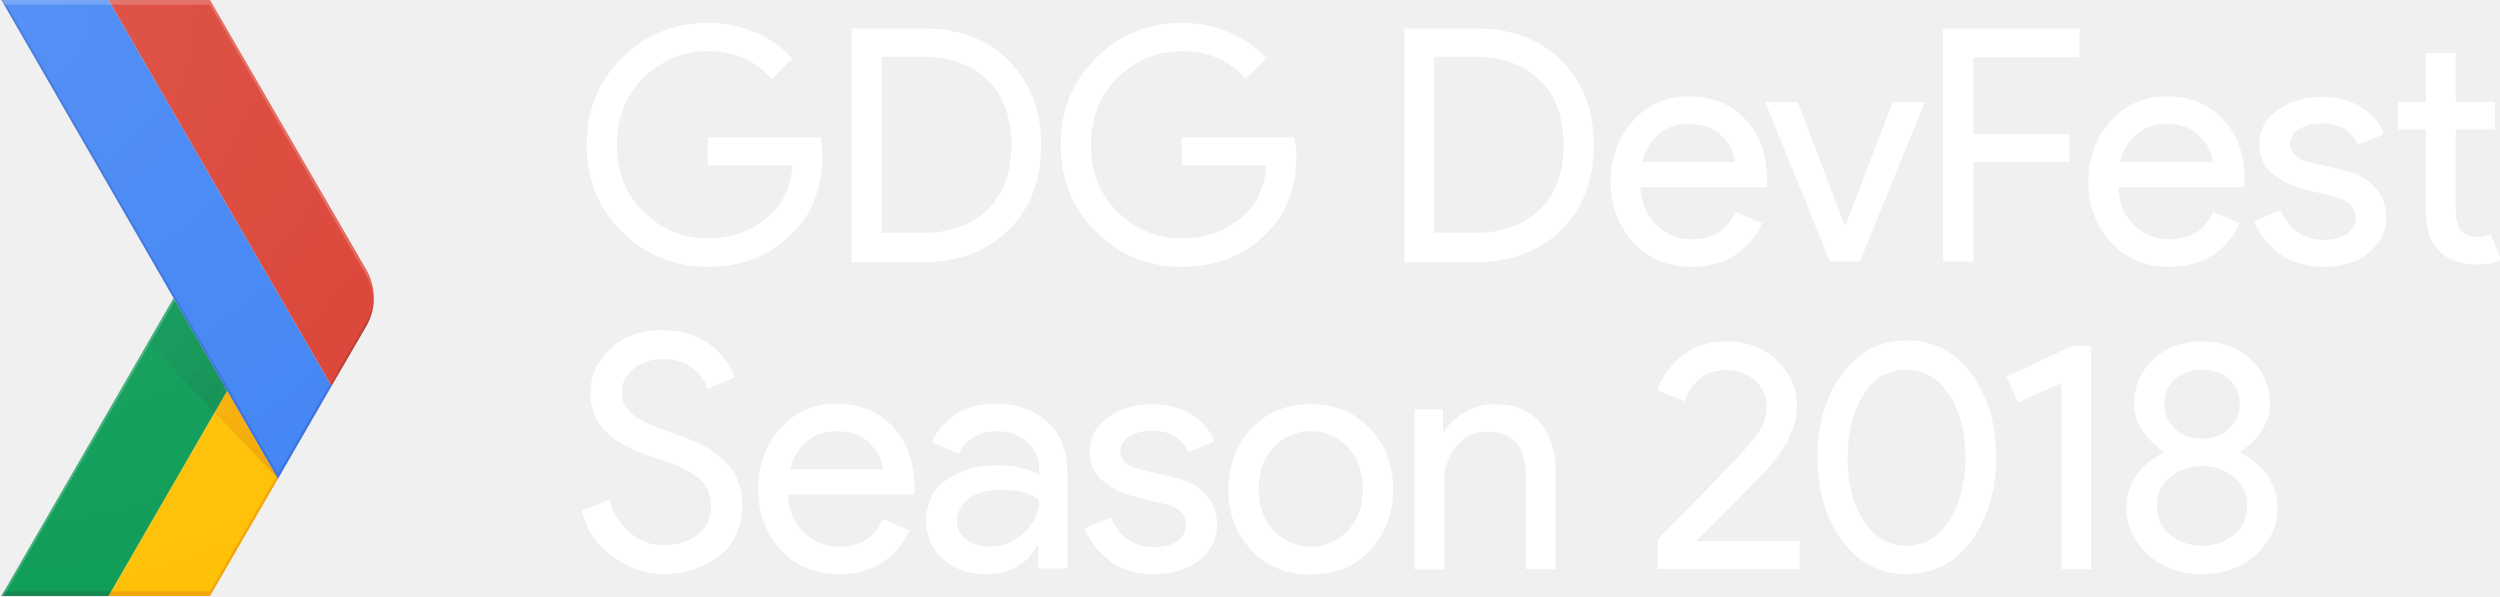
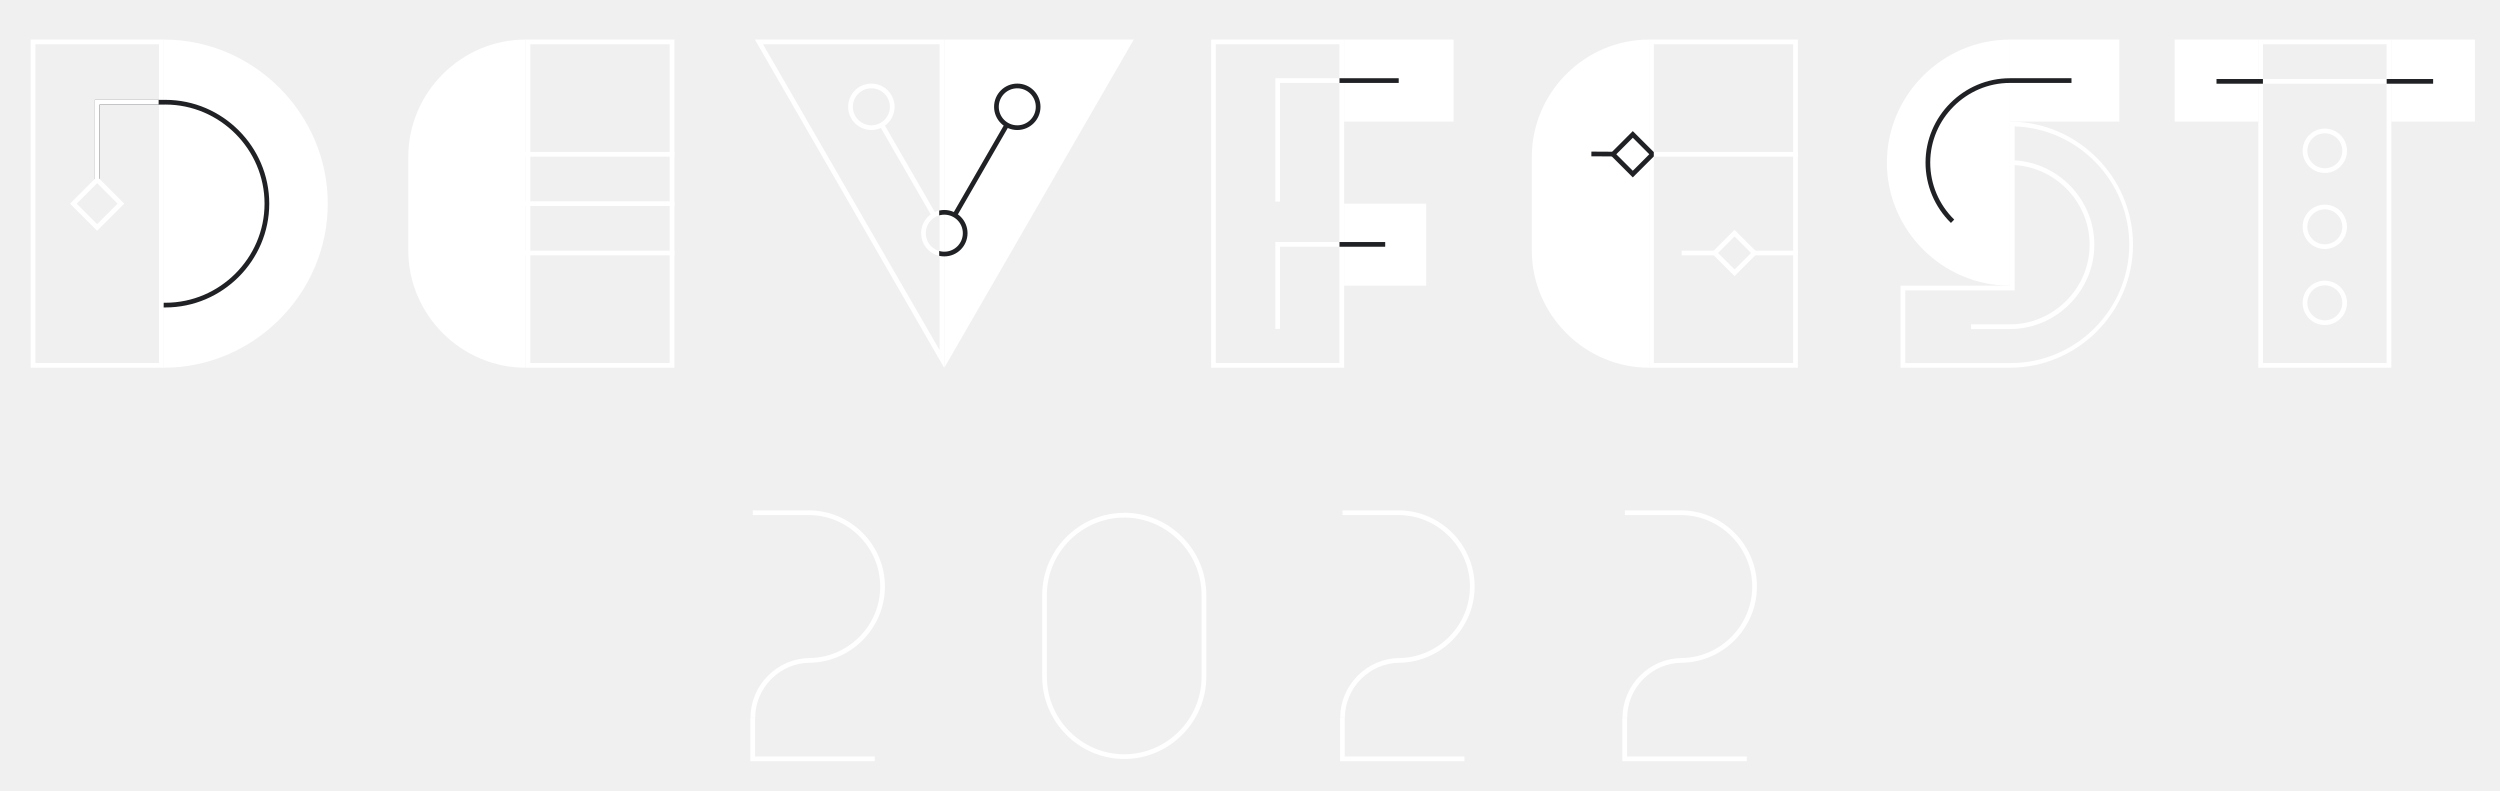
- <svg xmlns="http://www.w3.org/2000/svg" id="Layer_4" width="536.9" height="128">
-   <style>.st0{fill:none}.st5{opacity:.2;enable-background:new}.st13,.st5{fill:#fff}</style>
-   <g id="XMLID_2_">
-     <g id="XMLID_3_">
-       <g id="XMLID_4_">
-         <path id="XMLID_33_" d="M78.7 58L45.1 0H.3l37 64-37 64h44.8l33.5-58c2.2-3.7 2.2-8.3.1-12z" class="st0" />
-         <path id="XMLID_32_" fill="#ffc107" d="M59.4 102.3L48.8 83.9 23.3 128h21.8l14.6-25.2z" />
-         <path id="XMLID_31_" d="M78.7 58L45.1 0H.3l37 64-37 64h44.8l33.5-58c2.2-3.7 2.2-8.3.1-12z" class="st0" />
-         <path id="XMLID_30_" fill="#0f9d58" d="M37.3 64l11.5 19.9L23.3 128H.3z" />
-         <path id="XMLID_29_" d="M78.7 58L45.1 0H.3l37 64-37 64h44.8l33.5-58c2.2-3.7 2.2-8.3.1-12z" class="st0" />
-         <path id="XMLID_28_" fill="#bf360c" d="M45.1 127H23.8l-.5 1h21.8l14.6-25.2-.3-.5z" opacity=".2" />
-         <path id="XMLID_27_" d="M78.7 58L45.1 0H.3l37 64-37 64h44.8l33.5-58c2.2-3.7 2.2-8.3.1-12z" class="st0" />
-         <path id="XMLID_26_" fill="#263238" d="M.8 127l-.5 1h23l.5-1z" opacity=".2" />
-         <path id="XMLID_25_" d="M78.7 58L45.1 0H.3l37 64-37 64h44.8l33.5-58c2.2-3.7 2.2-8.3.1-12z" class="st0" />
-         <path id="XMLID_24_" d="M.3 128h.5l36.8-63.5-.3-.5z" class="st5" />
-         <path id="XMLID_23_" d="M78.7 58L45.1 0H.3l37 64-37 64h44.8l33.5-58c2.2-3.7 2.2-8.3.1-12z" class="st0" />
-         <radialGradient id="XMLID_34_" cx="59.537" cy="27.626" r="44.264" gradientTransform="matrix(1 0 0 -1 0 130)" gradientUnits="userSpaceOnUse">
-           <stop offset="0" stop-color="#bf360c" stop-opacity=".2" />
-           <stop offset="1" stop-color="#bf360c" stop-opacity=".02" />
-         </radialGradient>
-         <path id="XMLID_22_" fill="url(#XMLID_34_)" d="M59.7 102.8L48.8 83.9l-2.7 4.6z" />
-         <path id="XMLID_21_" d="M78.7 58L45.1 0H.3l37 64-37 64h44.8l33.5-58c2.2-3.7 2.2-8.3.1-12z" class="st0" />
-         <radialGradient id="XMLID_35_" cx="59.411" cy="27.346" r="44.623" gradientTransform="matrix(1 0 0 -1 0 130)" gradientUnits="userSpaceOnUse">
-           <stop offset="0" stop-color="#263238" stop-opacity=".2" />
-           <stop offset="1" stop-color="#263238" stop-opacity=".02" />
-         </radialGradient>
-         <path id="XMLID_20_" fill="url(#XMLID_35_)" d="M46.1 88.5l2.7-4.6L37.3 64l-5.5 9.5z" />
-         <path id="XMLID_19_" d="M78.7 58L45.1 0H.3l37 64-37 64h44.8l33.5-58c2.2-3.7 2.2-8.3.1-12z" class="st0" />
-         <g id="XMLID_16_">
-           <g id="XMLID_17_">
-             <path id="XMLID_18_" fill="#4285f4" d="M23.3 0H.3l59.4 102.8 11.5-19.9z" />
-           </g>
-         </g>
-         <path id="XMLID_15_" d="M78.7 58L45.1 0H.3l37 64-37 64h44.8l33.5-58c2.2-3.7 2.2-8.3.1-12z" class="st0" />
-         <path id="XMLID_14_" fill="#db4437" d="M78.7 70c2.1-3.7 2.1-8.3 0-12L45.1 0H23.3l47.9 82.9L78.7 70z" />
-         <path id="XMLID_13_" d="M78.7 58L45.1 0H.3l37 64-37 64h44.8l33.5-58c2.2-3.7 2.2-8.3.1-12z" class="st0" />
-         <path id="XMLID_12_" fill="#1a237e" d="M71.2 82.9l-.3-.5-11.2 19.4L.8 0H.3l59.4 102.8 11.5-19.9z" opacity=".2" />
-         <path id="XMLID_11_" d="M78.7 58L45.1 0H.3l37 64-37 64h44.8l33.5-58c2.2-3.7 2.2-8.3.1-12z" class="st0" />
-         <path id="XMLID_10_" d="M45.1 1l33.5 58c1 1.7 1.5 3.6 1.6 5.5.1-2.2-.4-4.5-1.6-6.5L45.1 0H.3l.6 1h44.2z" class="st5" />
-         <path id="XMLID_9_" d="M78.7 58L45.1 0H.3l37 64-37 64h44.8l33.5-58c2.2-3.7 2.2-8.3.1-12z" class="st0" />
-         <path id="XMLID_8_" fill="#3e2723" d="M71.2 82.9L78.7 70c1.2-2 1.7-4.3 1.6-6.5-.1 1.9-.6 3.8-1.6 5.5L71 82.4l.2.5z" opacity=".2" />
-         <path id="XMLID_6_" d="M78.7 58L45.1 0H.3l37 64-37 64h44.8l33.5-58c2.2-3.7 2.2-8.3.1-12z" class="st0" />
-         <radialGradient id="XMLID_36_" cx="-.74" cy="129" r="134.35" gradientTransform="matrix(1 0 0 -1 0 130)" gradientUnits="userSpaceOnUse">
-           <stop offset="0" stop-color="#fff" stop-opacity=".1" />
-           <stop offset="1" stop-color="#fff" stop-opacity="0" />
-         </radialGradient>
-         <path id="XMLID_5_" fill="url(#XMLID_36_)" d="M78.7 58L45.1 0H.3l37 64-37 64h44.8l33.5-58c2.2-3.7 2.2-8.3.1-12z" />
+ <svg xmlns="http://www.w3.org/2000/svg" width="100%" height="100%" viewBox="0 0 797 252" version="1.1" xml:space="preserve" style="fill-rule:evenodd;clip-rule:evenodd;stroke-miterlimit:10;">
+   <path d="M427,14.11L427,115.73L387.6,115.73L387.6,14.11L427,14.11ZM428.5,12.61L386.1,12.61L386.1,117.23L428.5,117.23L428.5,12.61Z" style="fill:white;fill-rule:nonzero;" />
+   <path d="M760.85,14.11L760.85,115.73L721.45,115.73L721.45,14.11L760.85,14.11ZM762.35,12.61L719.95,12.61L719.95,117.23L762.35,117.23L762.35,12.61Z" style="fill:white;fill-rule:nonzero;" />
+   <path d="M50.68,14.11L50.68,115.73L11.28,115.73L11.28,14.11L50.68,14.11ZM52.18,12.61L9.78,12.61L9.78,117.23L52.18,117.23L52.18,12.61Z" style="fill:white;fill-rule:nonzero;" />
+   <path d="M167.57,117.23L167.57,12.61C147.055,12.61 130.171,29.485 130.16,50L130.16,79.8C130.16,79.807 130.16,79.813 130.16,79.82C130.16,100.343 147.047,117.23 167.57,117.23L167.57,117.23Z" style="fill:white;fill-rule:nonzero;" />
+   <path d="M213.48,14.11L213.48,115.73L169.07,115.73L169.07,14.11L213.48,14.11ZM215,12.61L167.57,12.61L167.57,117.23L215,117.23L215,12.61Z" style="fill:white;fill-rule:nonzero;" />
+   <path d="M299.55,14.11L299.55,111.63L243.25,14.11L299.55,14.11ZM301.05,12.61L240.65,12.61L301,117.23L301,12.61L301.05,12.61Z" style="fill:white;fill-rule:nonzero;" />
+   <path d="M361.45,12.61L301.05,12.61L301.05,117.23L361.45,12.61Z" style="fill:white;fill-rule:nonzero;" />
+   <path d="M52.18,12.61C80.876,12.61 104.49,36.224 104.49,64.92C104.49,93.616 80.876,117.23 52.18,117.23L52.18,12.61Z" style="fill:white;fill-rule:nonzero;" />
+   <path d="M52.18,97.26C52.37,97.263 52.559,97.265 52.749,97.265C70.49,97.265 85.089,82.666 85.089,64.925C85.089,47.184 70.49,32.585 52.749,32.585C52.559,32.585 52.37,32.587 52.18,32.59L31,32.59L31,57.33" style="fill:none;fill-rule:nonzero;stroke:rgb(32,33,36);stroke-width:1.5px;" />
+   <path d="M640.77,91.08C619.249,91.08 601.54,73.371 601.54,51.85C601.54,30.329 619.249,12.62 640.77,12.62L640.77,91.08Z" style="fill:white;fill-rule:nonzero;" />
+   <rect x="428.52" y="12.61" width="34.88" height="26.15" style="fill:white;fill-rule:nonzero;" />
+   <rect x="693.29" y="12.61" width="26.66" height="26.15" style="fill:white;fill-rule:nonzero;" />
+   <rect x="762.35" y="12.61" width="26.66" height="26.15" style="fill:white;fill-rule:nonzero;" />
+   <rect x="428.52" y="64.92" width="26.16" height="26.15" style="fill:white;fill-rule:nonzero;" />
+   <rect x="640.77" y="12.61" width="34.87" height="26.15" style="fill:white;fill-rule:nonzero;" />
+   <path d="M642.27,40.3C662.51,40.938 678.812,57.762 678.812,78.011C678.812,98.709 661.78,115.741 641.082,115.741C640.978,115.741 640.874,115.741 640.77,115.74L607.4,115.74L607.4,92.58L642.27,92.58L642.27,40.3ZM640.77,38.77L640.77,91.08L605.9,91.08L605.9,117.23L640.77,117.23C662.291,117.23 680,99.521 680,78C680,56.479 662.291,38.77 640.77,38.77Z" style="fill:white;fill-rule:nonzero;" />
+   <path d="M622.48,70.54C617.449,65.622 614.609,58.876 614.609,51.84C614.609,37.495 626.414,25.69 640.759,25.69C640.763,25.69 640.766,25.69 640.77,25.69L660.39,25.69" style="fill:none;fill-rule:nonzero;stroke:rgb(32,33,36);stroke-width:1.5px;" />
+   <path d="M706.62,25.94L775.68,25.94" style="fill:none;fill-rule:nonzero;stroke:white;stroke-width:1.5px;" />
+   <path d="M525.75,117.23L525.75,12.61C505.235,12.61 488.351,29.485 488.34,50L488.34,79.8C488.34,79.807 488.34,79.813 488.34,79.82C488.34,100.343 505.227,117.23 525.75,117.23L525.75,117.23Z" style="fill:white;fill-rule:nonzero;" />
+   <path d="M571.66,14.11L571.66,115.73L527.25,115.73L527.25,14.11L571.66,14.11ZM573.16,12.61L525.75,12.61L525.75,117.23L573.16,117.23L573.16,12.61Z" style="fill:white;fill-rule:nonzero;" />
+   <g>
+     <path d="M573.16,49.19L526.72,49.19" style="fill:none;fill-rule:nonzero;stroke:white;stroke-width:1.5px;" />
+     <path d="M573.16,80.66L559.3,80.66" style="fill:none;fill-rule:nonzero;stroke:white;stroke-width:1.5px;" />
+     <path d="M546.65,80.66L536.11,80.66" style="fill:none;fill-rule:nonzero;stroke:white;stroke-width:1.5px;" />
+     <circle cx="277.79" cy="34.05" r="6.65" style="fill:none;stroke:white;stroke-width:1.5px;" />
+     <path d="M281.11,39.81L297.76,68.65" style="fill:none;fill-rule:nonzero;stroke:white;stroke-width:1.5px;" />
+     <g transform="matrix(0.707107,0.707107,-0.707107,0.707107,218.99,-367.39)">
+       <rect x="548.5" y="76.18" width="8.94" height="8.94" style="fill:none;fill-rule:nonzero;stroke:white;stroke-width:1.5px;" />
+     </g>
+     <circle cx="741.15" cy="48.07" r="6.32" style="fill:none;stroke:white;stroke-width:1.5px;" />
+     <circle cx="741.15" cy="72.31" r="6.32" style="fill:none;stroke:white;stroke-width:1.5px;" />
+     <circle cx="741.15" cy="96.55" r="6.32" style="fill:none;stroke:white;stroke-width:1.5px;" />
+     <path d="M628.4,104.15L640.77,104.15C655.118,104.15 666.925,92.343 666.925,77.995C666.925,63.647 655.118,51.84 640.77,51.84" style="fill:none;fill-rule:nonzero;stroke:white;stroke-width:1.5px;" />
+     <path d="M434.27,77.91L407.32,77.91L407.32,104.85" style="fill:none;fill-rule:nonzero;stroke:white;stroke-width:1.5px;" />
+     <path d="M445.91,25.68L407.32,25.68L407.32,64.26" style="fill:none;fill-rule:nonzero;stroke:white;stroke-width:1.5px;" />
+     <path d="M214.98,49.19L167.38,49.19" style="fill:none;fill-rule:nonzero;stroke:white;stroke-width:1.5px;" />
+     <path d="M214.98,64.92L167.38,64.92" style="fill:none;fill-rule:nonzero;stroke:white;stroke-width:1.5px;" />
+     <path d="M214.98,80.66L167.38,80.66" style="fill:none;fill-rule:nonzero;stroke:white;stroke-width:1.5px;" />
+     <path d="M50.57,32.59L30.98,32.59L30.98,57.33" style="fill:none;fill-rule:nonzero;stroke:white;stroke-width:1.5px;" />
+     <g transform="matrix(0.707107,0.707107,-0.707107,0.707107,54.98,-2.89)">
+       <rect x="25.61" y="59.56" width="10.73" height="10.73" style="fill:none;fill-rule:nonzero;stroke:white;stroke-width:1.5px;" />
+     </g>
+     <circle cx="301.05" cy="74.34" r="6.65" style="fill:none;stroke:white;stroke-width:1.5px;" />
+     <g>
+       <clipPath id="_clip1">
+         <rect x="299.41" y="24.98" width="34.26" height="59.11" />
+       </clipPath>
+       <g clip-path="url(#_clip1)">
+         <circle cx="301.05" cy="74.34" r="6.65" style="fill:none;stroke:rgb(32,33,36);stroke-width:1.5px;" />
+         <circle cx="324.31" cy="34.05" r="6.65" style="fill:none;stroke:rgb(32,33,36);stroke-width:1.5px;" />
+         <path d="M320.98,39.81L304.34,68.65" style="fill:none;fill-rule:nonzero;stroke:rgb(32,33,36);stroke-width:1.5px;" />
      </g>
    </g>
+     <path d="M427.03,25.69L445.91,25.69" style="fill:none;fill-rule:nonzero;stroke:rgb(32,33,36);stroke-width:1.5px;" />
+     <path d="M427.03,77.91L441.6,77.91" style="fill:none;fill-rule:nonzero;stroke:rgb(32,33,36);stroke-width:1.5px;" />
+     <g>
+       <clipPath id="_clip2">
+         <rect x="503.19" y="40.18" width="24.04" height="18" />
+       </clipPath>
+       <g clip-path="url(#_clip2)">
+         <path d="M514.09,49.12L507.33,49.08" style="fill:none;fill-rule:nonzero;stroke:rgb(32,33,36);stroke-width:1.5px;" />
+         <g transform="matrix(0.707107,0.707107,-0.707107,0.707107,187.24,-353.67)">
+           <rect x="516.06" y="44.71" width="8.94" height="8.94" style="fill:none;fill-rule:nonzero;stroke:rgb(32,33,36);stroke-width:1.5px;" />
+         </g>
+       </g>
+     </g>
+     <path d="M721.42,25.94L706.62,25.94" style="fill:none;fill-rule:nonzero;stroke:rgb(32,33,36);stroke-width:1.5px;" />
+     <path d="M775.68,25.94L760.87,25.94" style="fill:none;fill-rule:nonzero;stroke:rgb(32,33,36);stroke-width:1.5px;" />
  </g>
-   <g id="XMLID_1_">
-     <path d="M176.6 33.2c0 7-2.1 12.6-6.2 16.7-4.7 4.9-10.9 7.4-18.4 7.4-7.2 0-13.4-2.5-18.4-7.5-5.1-5-7.6-11.2-7.6-18.7s2.5-13.6 7.6-18.7c5.1-5 11.2-7.5 18.4-7.5 3.6 0 7 .7 10.3 2.1 3.3 1.4 5.9 3.3 7.8 5.6l-4.4 4.4c-3.3-4-7.9-6-13.7-6-5.3 0-9.8 1.9-13.7 5.6-3.8 3.7-5.8 8.5-5.8 14.5 0 5.9 1.9 10.7 5.8 14.5 3.9 3.7 8.4 5.6 13.7 5.6 5.6 0 10.3-1.9 14-5.6 2.4-2.4 3.8-5.8 4.2-10.1H152v-6h24.3c.1 1.2.3 2.5.3 3.7zM182.9 56.2V6.1h15.3c7.7 0 13.9 2.3 18.5 7 4.6 4.6 6.9 10.7 6.9 18.1s-2.3 13.5-6.9 18.1c-4.6 4.6-10.8 7-18.5 7h-15.3zm6.5-6.2h8.9c5.8 0 10.4-1.7 13.8-5 3.4-3.3 5.1-8 5.1-13.9s-1.7-10.6-5.1-13.9c-3.4-3.3-8-5-13.8-5h-8.9V50zM278.4 33.2c0 7-2.1 12.6-6.2 16.7-4.7 4.9-10.9 7.4-18.4 7.4-7.2 0-13.4-2.5-18.4-7.5-5.1-5-7.6-11.2-7.6-18.7s2.5-13.6 7.6-18.7c5.1-5 11.2-7.5 18.4-7.5 3.6 0 7 .7 10.3 2.1 3.3 1.4 5.9 3.3 7.8 5.6l-4.4 4.4c-3.3-4-7.9-6-13.7-6-5.3 0-9.8 1.9-13.7 5.6-3.8 3.7-5.8 8.5-5.8 14.5 0 5.9 1.9 10.7 5.8 14.5 3.9 3.7 8.4 5.6 13.7 5.6 5.6 0 10.3-1.9 14-5.6 2.4-2.4 3.8-5.8 4.2-10.1h-18.2v-6H278c.2 1.2.4 2.5.4 3.7zM301.6 56.2V6.1h15.3c7.7 0 13.9 2.3 18.5 7 4.6 4.6 6.9 10.7 6.9 18.1s-2.3 13.5-6.9 18.1c-4.6 4.6-10.8 7-18.5 7h-15.3zM308 50h8.9c5.8 0 10.4-1.7 13.8-5 3.4-3.3 5.1-8 5.1-13.9s-1.7-10.6-5.1-13.9c-3.4-3.3-8-5-13.8-5H308V50zM363.4 57.3c-5.2 0-9.4-1.7-12.6-5.2-3.2-3.5-4.9-7.8-4.9-13.1 0-5 1.6-9.3 4.7-12.9 3.1-3.6 7.2-5.4 12.1-5.4 5.1 0 9.2 1.7 12.2 5 3.1 3.3 4.6 7.7 4.6 13.3l-.1 1.2h-27.1c.2 3.5 1.3 6.2 3.5 8.2 2.1 2 4.6 3 7.5 3 4.6 0 7.7-2 9.4-5.9l5.7 2.4c-1.1 2.7-3 4.9-5.5 6.7-2.6 1.8-5.8 2.7-9.5 2.7zm9.2-22.4c-.1-2-1-3.8-2.7-5.6-1.7-1.8-4.1-2.7-7.4-2.7-2.4 0-4.4.7-6.2 2.2-1.8 1.5-3 3.5-3.6 6h19.9zM393 56.2l-13.9-34.3h7l10.1 26.6h.1l10.2-26.6h6.9l-14 34.3H393zM423.7 56.2h-6.4V6.1h29.3v6.2h-22.8v16.5h20.6v6h-20.6v21.4zM466 57.3c-5.2 0-9.4-1.7-12.6-5.2-3.2-3.5-4.9-7.8-4.9-13.1 0-5 1.6-9.3 4.7-12.9 3.2-3.6 7.2-5.4 12.1-5.4 5.1 0 9.2 1.7 12.2 5 3.1 3.3 4.6 7.7 4.6 13.3l-.1 1.2h-27.1c.2 3.5 1.3 6.2 3.5 8.2 2.1 2 4.6 3 7.5 3 4.6 0 7.7-2 9.4-5.9l5.7 2.4c-1.1 2.7-3 4.9-5.5 6.7-2.7 1.8-5.8 2.7-9.5 2.7zm9.2-22.4c-.1-2-1-3.8-2.7-5.6-1.7-1.8-4.1-2.7-7.4-2.7-2.4 0-4.4.7-6.2 2.2-1.8 1.5-3 3.5-3.6 6h19.9zM499.1 57.3c-3.8 0-7-.9-9.5-2.8s-4.3-4.2-5.5-7l5.7-2.4c1.8 4.3 4.9 6.4 9.3 6.4 2 0 3.7-.4 4.9-1.3 1.3-.9 1.9-2.1 1.9-3.5 0-2.2-1.6-3.8-4.7-4.5l-6.9-1.7c-2.2-.6-4.3-1.6-6.2-3.2-2-1.6-2.9-3.7-2.9-6.3 0-3 1.3-5.5 4-7.4 2.7-1.9 5.9-2.8 9.6-2.8 3 0 5.7.7 8.1 2.1 2.4 1.4 4.1 3.3 5.1 5.9l-5.6 2.3c-1.3-3-3.9-4.6-7.8-4.6-1.9 0-3.5.4-4.8 1.2-1.3.8-2 1.9-2 3.2 0 2 1.5 3.3 4.5 4l6.8 1.6c3.2.7 5.6 2 7.1 3.9 1.5 1.8 2.3 3.9 2.3 6.2 0 3.1-1.3 5.6-3.8 7.7-2.3 2-5.6 3-9.6 3zM532 56.8c-3.6 0-6.3-1-8.2-2.9-1.9-1.9-2.8-4.6-2.8-8.1v-18h-6v-5.9h6V11.4h6.4v10.5h8.4v5.9h-8.4v17.5c0 3.7 1.5 5.6 4.6 5.6 1.2 0 2.1-.2 2.9-.6l2.2 5.5c-1.3.7-3 1-5.1 1zM142.5 123.3c-3.6 0-7.2-1.2-10.7-3.6-3.5-2.4-5.8-5.7-6.8-10l5.9-2.4c.7 2.8 2.1 5.1 4.3 7 2.2 1.9 4.6 2.8 7.3 2.8 2.8 0 5.2-.7 7.2-2.2 2-1.5 3-3.5 3-6 0-2.8-1-5-3-6.5s-5.1-2.9-9.4-4.2c-4.4-1.4-7.8-3.2-10.1-5.4s-3.4-5.1-3.4-8.5c0-3.6 1.4-6.7 4.3-9.4 2.8-2.7 6.6-4 11.1-4 4.2 0 7.7 1.1 10.4 3.2s4.4 4.4 5.2 7l-5.9 2.4c-.4-1.6-1.5-3.1-3.1-4.4-1.7-1.4-3.8-2-6.4-2-2.5 0-4.6.7-6.3 2.1-1.8 1.4-2.6 3.1-2.6 5.1 0 1.9.8 3.4 2.4 4.7 1.6 1.3 4 2.4 7.1 3.5 2.5.8 4.5 1.6 6.2 2.3 1.7.7 3.3 1.7 5 3 1.7 1.2 3 2.8 3.9 4.6.9 1.8 1.3 4 1.3 6.4 0 2.4-.5 4.6-1.5 6.5-1 1.9-2.3 3.4-4 4.5-1.7 1.1-3.4 2-5.4 2.6-2.1.6-4 .9-6 .9zM180.3 123.3c-5.2 0-9.4-1.7-12.6-5.2-3.2-3.5-4.9-7.8-4.9-13.1 0-5 1.6-9.3 4.7-12.9 3.1-3.6 7.2-5.4 12.1-5.4 5.1 0 9.2 1.7 12.2 5 3.1 3.3 4.6 7.7 4.6 13.3l-.1 1.2h-27.1c.2 3.5 1.3 6.2 3.5 8.2 2.1 2 4.6 3 7.5 3 4.6 0 7.7-2 9.4-5.9l5.7 2.4c-1.1 2.7-3 4.9-5.5 6.7-2.6 1.8-5.7 2.7-9.5 2.7zm9.3-22.4c-.1-2-1-3.8-2.7-5.6-1.7-1.8-4.1-2.7-7.4-2.7-2.4 0-4.4.7-6.2 2.2-1.8 1.5-3 3.5-3.6 6h19.9zM211.7 123.3c-3.6 0-6.7-1.1-9.1-3.1-2.4-2.1-3.7-4.9-3.7-8.3 0-3.7 1.4-6.7 4.3-8.8 2.9-2.1 6.5-3.2 10.7-3.2 3.8 0 6.9.7 9.3 2.1v-1c0-2.5-.9-4.5-2.6-6.1-1.7-1.5-3.9-2.3-6.4-2.3-1.9 0-3.6.4-5.1 1.3-1.5.9-2.6 2.1-3.1 3.6l-5.9-2.5c.8-2.1 2.4-4 4.7-5.7 2.3-1.8 5.4-2.6 9.2-2.6 4.4 0 8 1.3 10.9 3.9 2.9 2.6 4.3 6.2 4.3 10.8v20.7H223v-4.8h-.3c-2.3 4.1-6.1 6-11 6zm1-5.9c2.7 0 5.1-1 7.2-3 2.2-2 3.3-4.3 3.3-7-1.8-1.5-4.5-2.2-8.2-2.2-3.1 0-5.5.7-7.1 2-1.6 1.4-2.4 2.9-2.4 4.8 0 1.7.7 3 2.2 4 1.5.9 3.1 1.4 5 1.4zM247.9 123.3c-3.8 0-7-.9-9.5-2.8s-4.3-4.2-5.5-7l5.7-2.4c1.8 4.3 4.9 6.4 9.3 6.4 2 0 3.7-.4 4.9-1.3 1.3-.9 1.9-2.1 1.9-3.5 0-2.2-1.6-3.8-4.7-4.5l-6.9-1.7c-2.2-.6-4.3-1.6-6.2-3.2-2-1.6-2.9-3.7-2.9-6.3 0-3 1.3-5.5 4-7.4 2.7-1.9 5.9-2.8 9.6-2.8 3 0 5.7.7 8.1 2.1 2.4 1.4 4.1 3.3 5.1 5.9l-5.6 2.3c-1.3-3-3.9-4.6-7.8-4.6-1.9 0-3.5.4-4.8 1.2-1.3.8-2 1.9-2 3.2 0 2 1.5 3.3 4.6 4l6.8 1.6c3.2.7 5.6 2 7.1 3.9 1.5 1.8 2.3 3.9 2.3 6.2 0 3.1-1.3 5.6-3.8 7.7-2.5 2-5.7 3-9.7 3zM268.8 92c3.3-3.5 7.5-5.2 12.7-5.2 5.1 0 9.4 1.7 12.7 5.2 3.3 3.5 5 7.8 5 13.1 0 5.2-1.7 9.6-5 13.1s-7.5 5.2-12.7 5.2c-5.1 0-9.4-1.7-12.7-5.2-3.3-3.5-5-7.8-5-13.1.1-5.3 1.7-9.6 5-13.1zm4.8 22c2.2 2.3 4.8 3.4 7.9 3.4 3 0 5.7-1.1 7.9-3.4s3.3-5.3 3.3-9-1.1-6.7-3.3-9c-2.2-2.3-4.8-3.4-7.9-3.4-3 0-5.7 1.1-7.9 3.4s-3.3 5.3-3.3 9c0 3.8 1.1 6.8 3.3 9zM309.9 87.9v4.8h.3c.9-1.6 2.4-3 4.4-4.2 2-1.1 4.2-1.7 6.4-1.7 4.2 0 7.5 1.3 9.7 3.9 2.2 2.6 3.4 6.1 3.4 10.5v21h-6.4v-20c0-6.3-2.8-9.5-8.5-9.5-2.7 0-4.8 1.1-6.5 3.2-1.7 2.1-2.5 4.6-2.5 7.4v19h-6.4V87.9h6.1zM386.5 122.2H356v-6.4c9.1-9.2 15-15.2 17.6-18 2.3-2.6 3.8-4.5 4.6-5.8.8-1.3 1.2-3 1.2-4.9 0-2-.8-3.8-2.4-5.3-1.6-1.5-3.7-2.3-6.4-2.3-2.4 0-4.4.7-5.9 2.1-1.5 1.4-2.4 3-2.9 4.6l-5.9-2.4c.8-2.5 2.5-4.9 5-7.1 2.5-2.2 5.8-3.4 9.8-3.4 4.4 0 8.1 1.4 10.9 4.1 2.8 2.7 4.3 5.9 4.3 9.7 0 4.7-2.5 9.7-7.6 15l-14 14.1h22.2v6zM423.4 116.1c-3.5 4.8-8.2 7.2-13.9 7.2-5.7 0-10.4-2.4-13.9-7.2-3.5-4.8-5.3-10.8-5.3-17.9 0-7.1 1.8-13.1 5.3-17.9 3.5-4.8 8.2-7.2 13.9-7.2 5.7 0 10.4 2.4 13.9 7.2 3.5 4.8 5.3 10.7 5.3 17.9 0 7.2-1.8 13.1-5.3 17.9zm-14 1.1c3.8 0 6.9-1.8 9.2-5.4 2.3-3.6 3.5-8.1 3.5-13.5 0-5.5-1.2-10-3.5-13.5-2.3-3.6-5.4-5.4-9.2-5.4-3.9 0-7 1.8-9.2 5.4-2.3 3.6-3.4 8.1-3.4 13.5s1.1 9.9 3.4 13.5c2.3 3.6 5.4 5.4 9.2 5.4zM449.1 122.2h-6.4V82.3l-9.3 4.1-2.5-5.5 14.1-6.6h4.1v47.9zM484.4 119.2c-3.1 2.8-7 4.1-11.5 4.1-4.6 0-8.4-1.4-11.5-4.1-3.1-2.8-4.7-6.2-4.7-10.2 0-2.7.7-5 2.2-7 1.4-2 3.3-3.6 5.7-4.8v-.3c-1.8-1.2-3.3-2.6-4.5-4.4-1.2-1.8-1.8-3.7-1.8-5.6 0-3.9 1.4-7.1 4.1-9.7 2.8-2.6 6.3-3.9 10.5-3.9s7.7 1.3 10.5 3.9c2.8 2.6 4.1 5.8 4.1 9.7 0 2-.6 3.8-1.8 5.6-1.2 1.8-2.7 3.3-4.5 4.4v.3c2.3 1.2 4.2 2.8 5.7 4.8 1.4 2 2.2 4.4 2.2 7 0 4-1.6 7.4-4.7 10.2zm-18.4-4.4c1.9 1.6 4.2 2.4 6.9 2.4s5-.8 6.9-2.4c1.9-1.6 2.8-3.6 2.8-6.2 0-2.5-.9-4.5-2.8-6.1-1.9-1.6-4.2-2.4-6.9-2.4s-5 .8-6.9 2.4c-1.9 1.6-2.8 3.6-2.8 6.1 0 2.5.9 4.6 2.8 6.2zm1.1-22.7c1.5 1.4 3.4 2.1 5.8 2.1 2.3 0 4.3-.7 5.8-2.1 1.5-1.4 2.3-3.2 2.3-5.4s-.8-4-2.3-5.3c-1.5-1.3-3.4-2-5.8-2-2.3 0-4.3.7-5.8 2s-2.3 3.1-2.3 5.3c0 2.2.8 4 2.3 5.4z" class="st13" />
+   <path d="M358.41,165C371.926,165.016 383.044,176.134 383.06,189.65L383.06,215.81C383.06,229.335 371.93,240.465 358.405,240.465C344.88,240.465 333.75,229.335 333.75,215.81L333.75,189.61C333.788,176.105 344.905,165.011 358.41,165M358.41,163.5C344.065,163.5 332.26,175.305 332.26,189.65L332.26,215.81C332.26,230.158 344.067,241.965 358.415,241.965C372.763,241.965 384.57,230.158 384.57,215.81L384.57,189.61C384.57,175.265 372.765,163.46 358.42,163.46L358.41,163.5Z" style="fill:white;fill-rule:nonzero;" />
+   <g>
+     <path d="M278.87,241.92L239.96,241.92L239.96,228.84" style="fill:none;fill-rule:nonzero;stroke:white;stroke-width:1.5px;" />
+     <path d="M240,228.84C240,218.795 248.265,210.53 258.31,210.53C271.038,210.268 281.365,199.726 281.365,186.995C281.365,174.264 271.038,163.722 258.31,163.46L240,163.46" style="fill:none;fill-rule:nonzero;stroke:white;stroke-width:1.5px;" />
+   </g>
+   <g transform="matrix(1,0,0,1,188,0)">
+     <path d="M278.87,241.92L239.96,241.92L239.96,228.84" style="fill:none;fill-rule:nonzero;stroke:white;stroke-width:1.5px;" />
+     <path d="M240,228.84C240,218.795 248.265,210.53 258.31,210.53C271.038,210.268 281.365,199.726 281.365,186.995C281.365,174.264 271.038,163.722 258.31,163.46L240,163.46" style="fill:none;fill-rule:nonzero;stroke:white;stroke-width:1.5px;" />
+   </g>
+   <g transform="matrix(1,0,0,1,278,0)">
+     <path d="M278.87,241.92L239.96,241.92L239.96,228.84" style="fill:none;fill-rule:nonzero;stroke:white;stroke-width:1.5px;" />
+     <path d="M240,228.84C240,218.795 248.265,210.53 258.31,210.53C271.038,210.268 281.365,199.726 281.365,186.995C281.365,174.264 271.038,163.722 258.31,163.46L240,163.46" style="fill:none;fill-rule:nonzero;stroke:white;stroke-width:1.5px;" />
  </g>
</svg>
